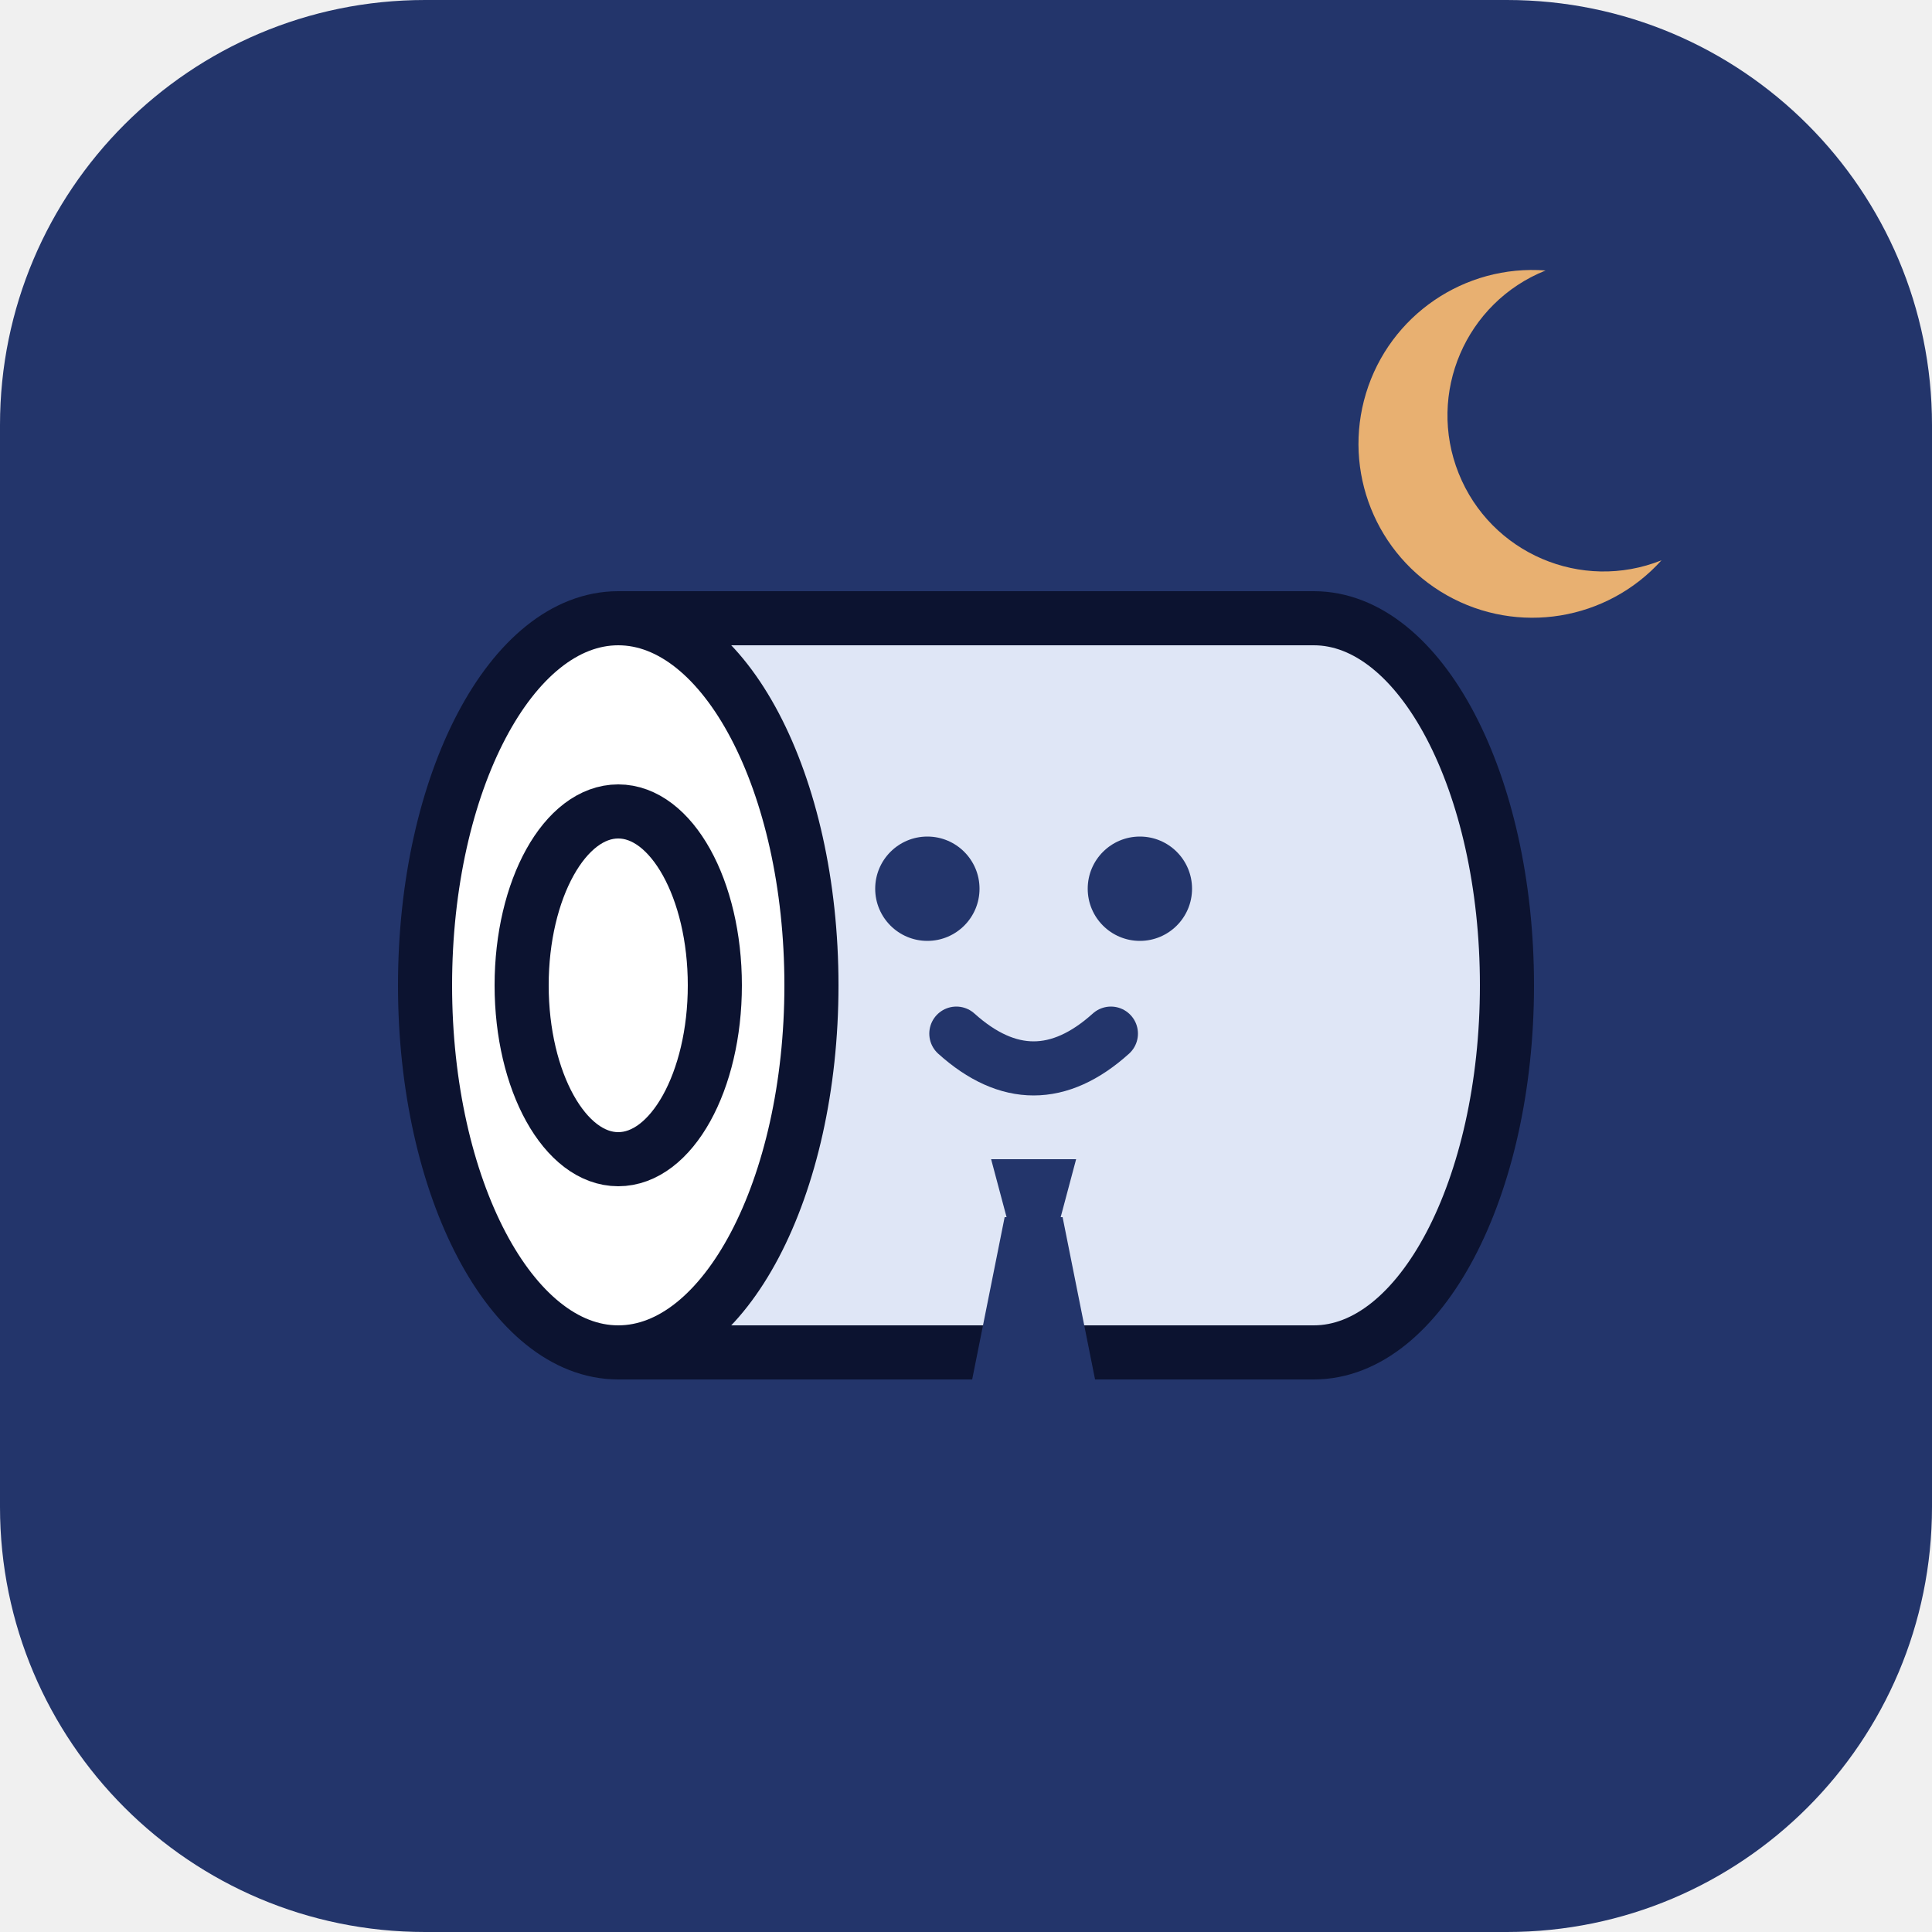
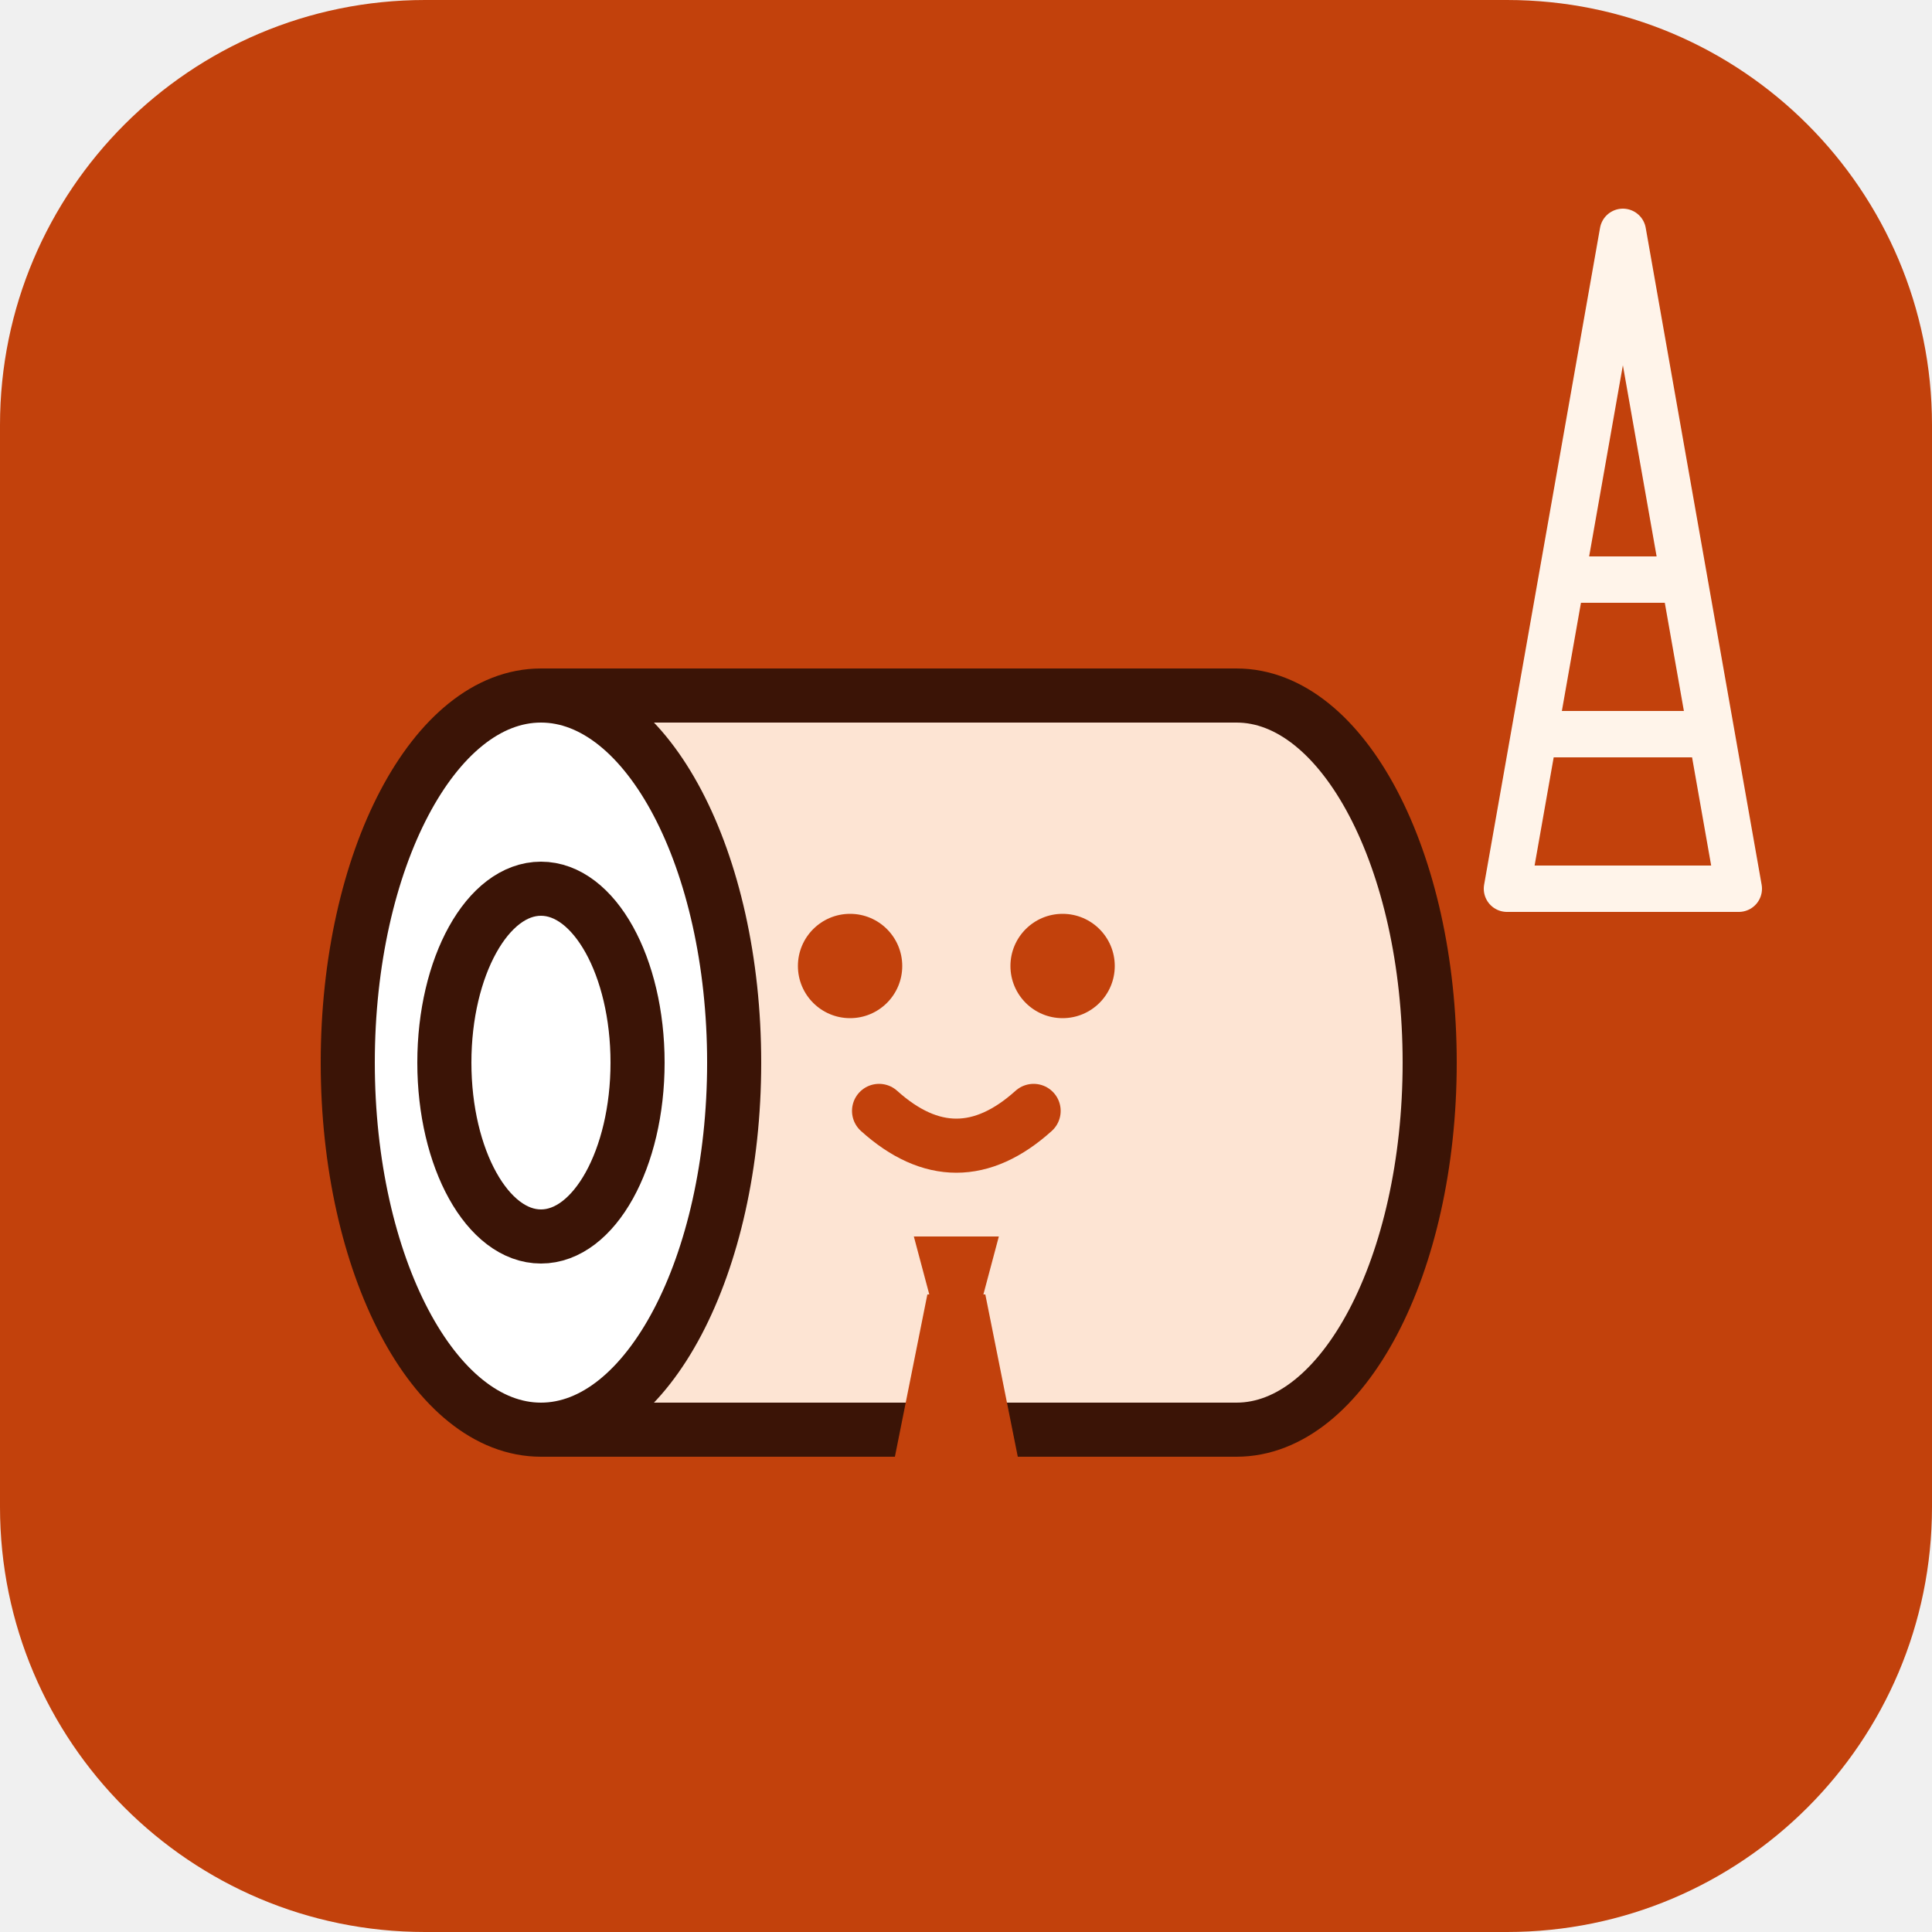
<svg xmlns="http://www.w3.org/2000/svg" viewBox="0 0 100 100">
-   <rect width="100" height="100" rx="22" fill="#23356b" />
-   <path d="M80 14a9 9 0 1 0 6 15a7 7 0 1 1-6-15z" fill="#e8b071" />
-   <g transform="translate(12 22)" stroke="#0c1330" stroke-width="2.8">
-     <ellipse cx="56" cy="29" rx="10" ry="19" fill="#dfe6f6" />
-     <rect x="20" y="10" width="36" height="38" fill="#dfe6f6" stroke="none" />
+   <rect width="100" height="100" rx="22" fill="#c2410c" />
+   <g fill="none" stroke="#fff4ea" stroke-width="2.4" stroke-linejoin="round">
+     <path d="M84 12L78 46H90Z" />
+     <path d="M80 30H88M79 38H89" />
+   </g>
+   <g transform="translate(8 26)" stroke="#3b1406" stroke-width="2.8">
+     <ellipse cx="56" cy="29" rx="10" ry="19" fill="#fde4d3" />
+     <rect x="20" y="10" width="36" height="38" fill="#fde4d3" stroke="none" />
    <path d="M20 10H56M20 48H56" />
    <ellipse cx="20" cy="29" rx="10" ry="19" fill="#fff" />
    <ellipse cx="20" cy="29" rx="5" ry="9" fill="none" />
-     <circle cx="36" cy="24" r="2.7" fill="#23356b" stroke="none" />
-     <circle cx="47" cy="24" r="2.7" fill="#23356b" stroke="none" />
-     <path d="M37.5 31.5q4 3.6 8 0" fill="none" stroke="#23356b" stroke-linecap="round" />
-     <path d="M39.3 38h4.4l-.8 3h-2.8zM40 41h3l2 10-3.5 4-3.5-4z" fill="#23356b" stroke="none" />
+     <circle cx="36" cy="24" r="2.7" fill="#c2410c" stroke="none" />
+     <circle cx="47" cy="24" r="2.7" fill="#c2410c" stroke="none" />
+     <path d="M37.5 31.5q4 3.6 8 0" fill="none" stroke="#c2410c" stroke-linecap="round" />
+     <path d="M39.3 38h4.4l-.8 3h-2.8zM40 41h3l2 10-3.5 4-3.5-4z" fill="#c2410c" stroke="none" />
  </g>
</svg>
